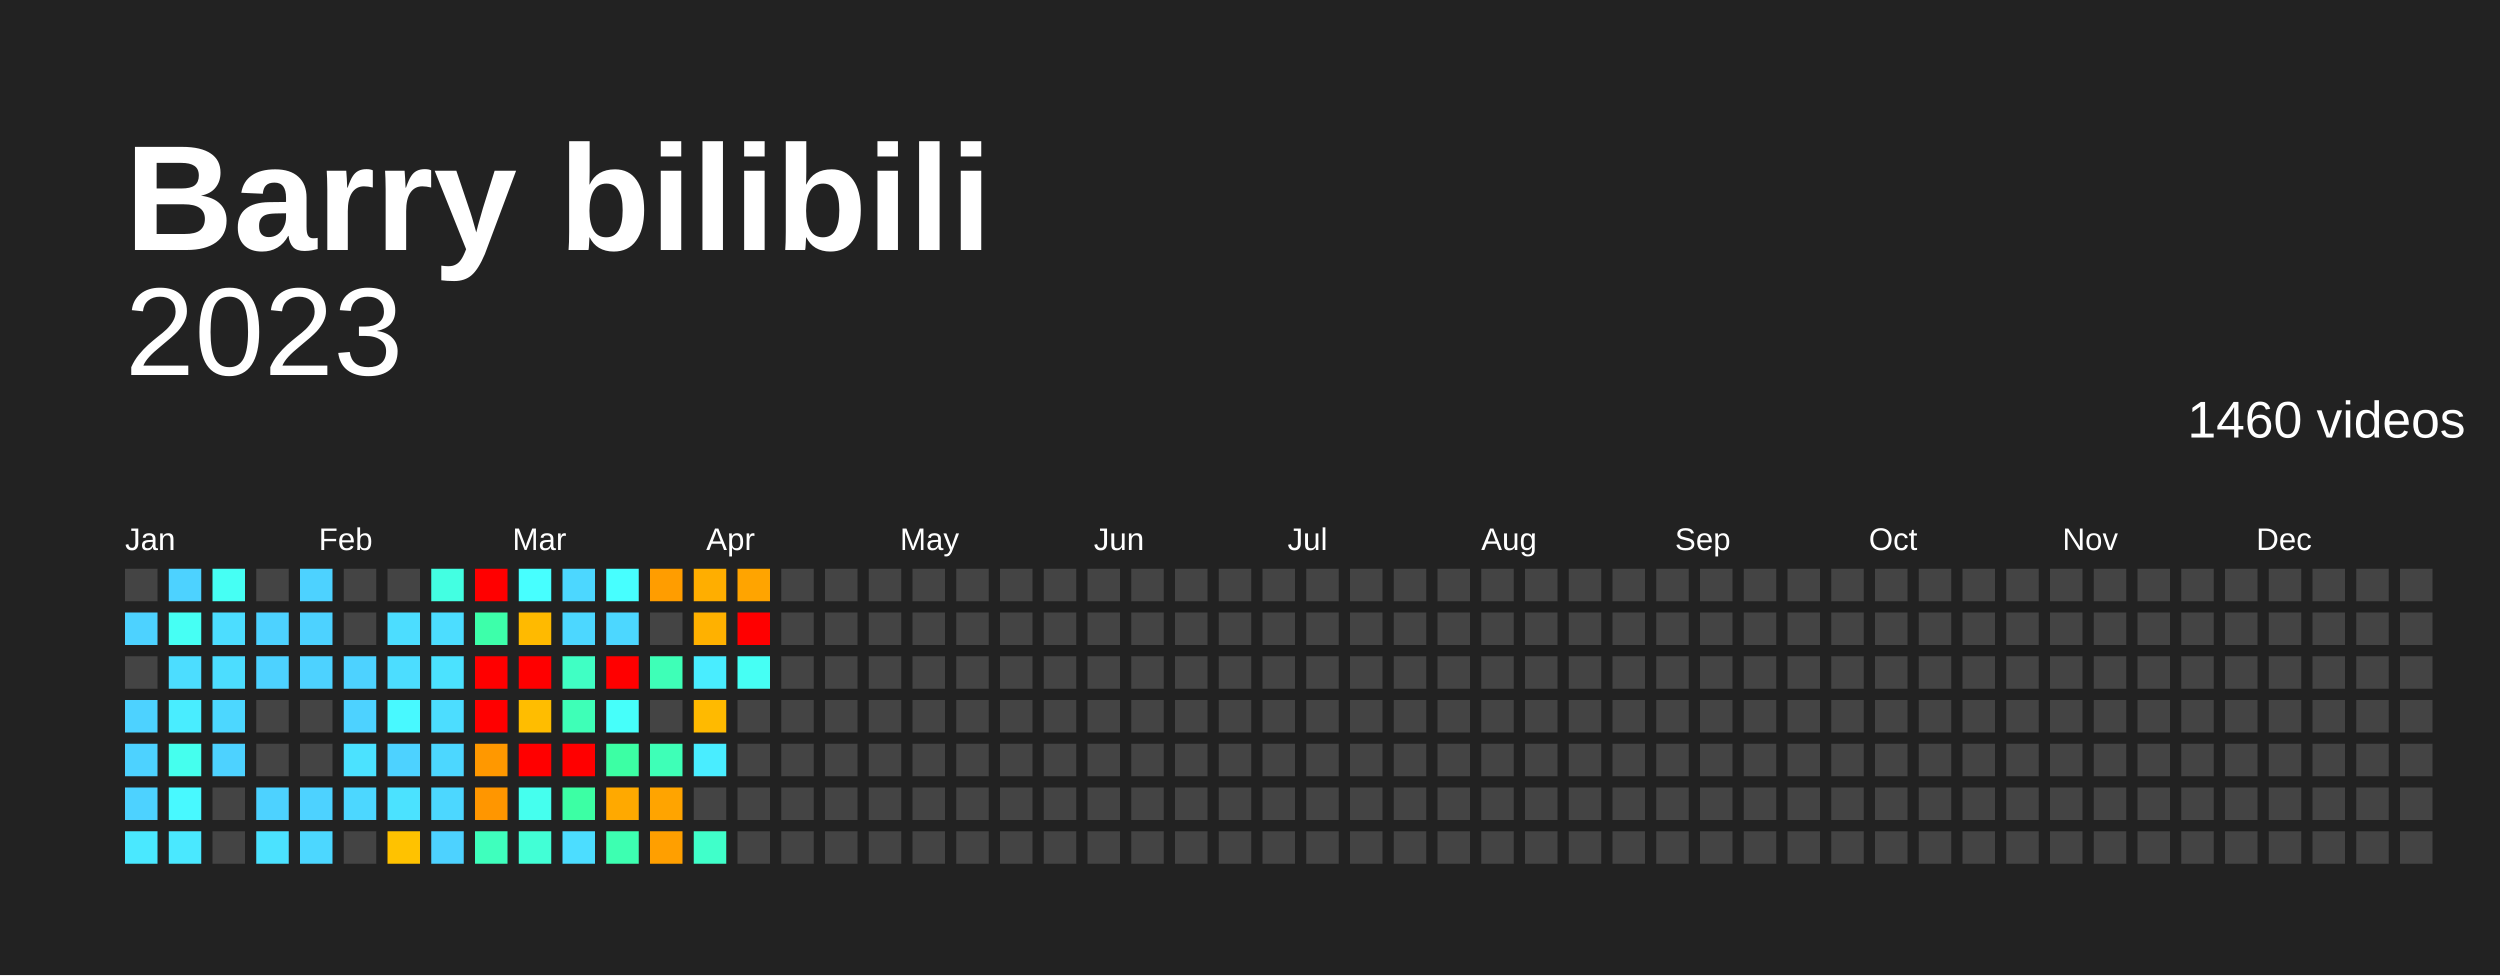
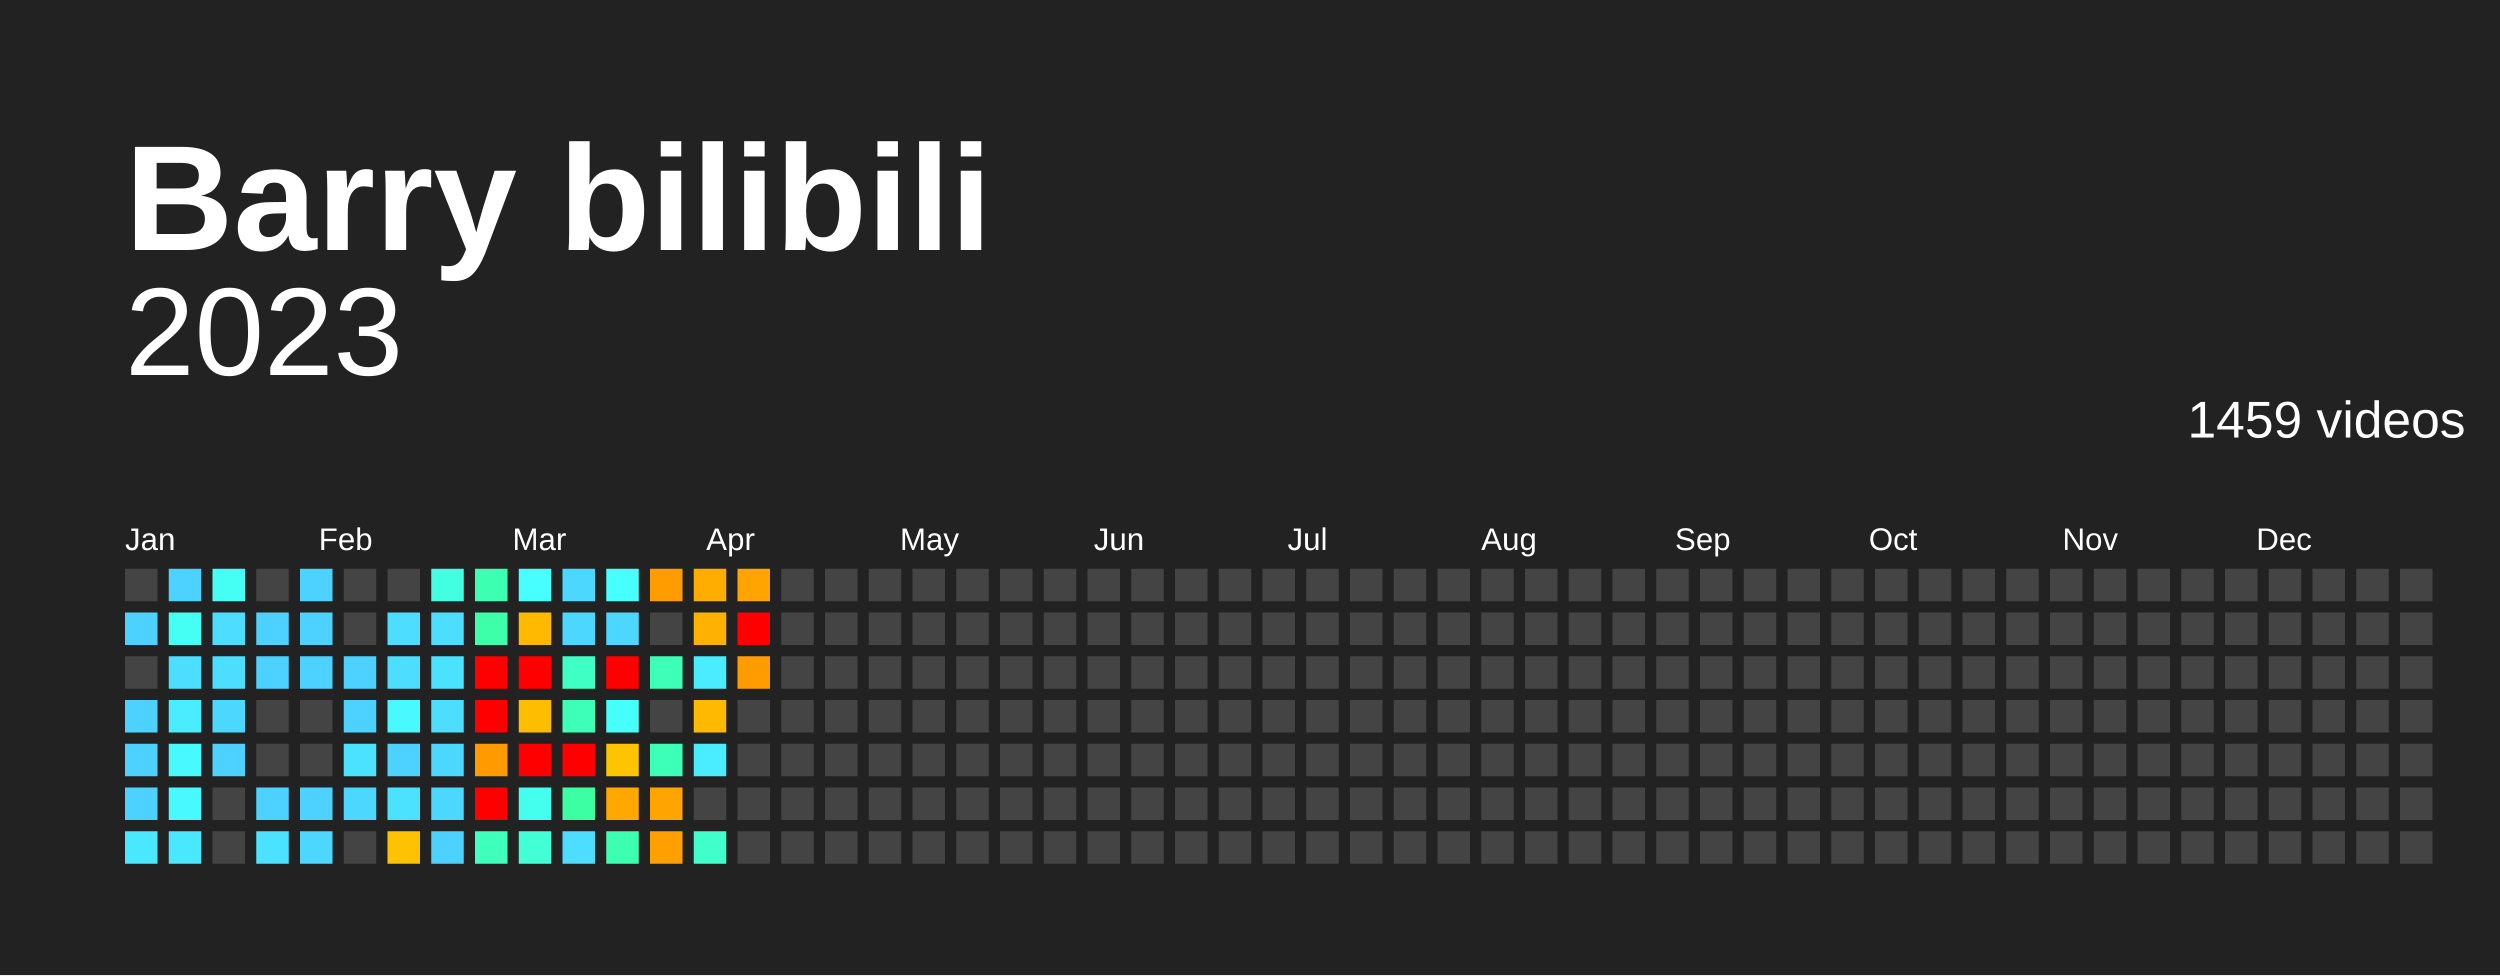
<svg xmlns="http://www.w3.org/2000/svg" baseProfile="full" height="78mm" version="1.1" viewBox="0,0,200,78" width="200mm">
  <defs />
  <rect fill="#222222" height="78" width="200" x="0" y="0" />
  <text fill="#FFFFFF" style="font-size:12px; font-family:Arial; font-weight:bold;" x="10" y="20">Barry bilibili</text>
  <text alignment-baseline="hanging" fill="#FFFFFF" style="font-size:10.0px; font-family:Arial;" x="10" y="30">2023</text>
-   <text alignment-baseline="hanging" fill="#FFFFFF" style="font-size:4.125px; font-family:Arial;" x="175" y="35">1460 videos</text>
+   <text alignment-baseline="hanging" fill="#FFFFFF" style="font-size:4.125px; font-family:Arial;" x="175" y="35">1459 videos</text>
  <text fill="#FFFFFF" style="font-size:2.5px; font-family:Arial" x="10.0" y="44">Jan</text>
  <text fill="#FFFFFF" style="font-size:2.5px; font-family:Arial" x="25.5" y="44">Feb</text>
  <text fill="#FFFFFF" style="font-size:2.5px; font-family:Arial" x="41.0" y="44">Mar</text>
  <text fill="#FFFFFF" style="font-size:2.5px; font-family:Arial" x="56.5" y="44">Apr</text>
  <text fill="#FFFFFF" style="font-size:2.5px; font-family:Arial" x="72.0" y="44">May</text>
  <text fill="#FFFFFF" style="font-size:2.5px; font-family:Arial" x="87.5" y="44">Jun</text>
  <text fill="#FFFFFF" style="font-size:2.5px; font-family:Arial" x="103.0" y="44">Jul</text>
  <text fill="#FFFFFF" style="font-size:2.5px; font-family:Arial" x="118.5" y="44">Aug</text>
  <text fill="#FFFFFF" style="font-size:2.5px; font-family:Arial" x="134.0" y="44">Sep</text>
  <text fill="#FFFFFF" style="font-size:2.5px; font-family:Arial" x="149.5" y="44">Oct</text>
  <text fill="#FFFFFF" style="font-size:2.5px; font-family:Arial" x="165.0" y="44">Nov</text>
  <text fill="#FFFFFF" style="font-size:2.5px; font-family:Arial" x="180.5" y="44">Dec</text>
  <rect fill="#444444" height="2.6" width="2.6" x="10.0" y="45.5" />
  <rect fill="#4dd2ff" height="2.6" width="2.6" x="10.0" y="49.0" />
  <rect fill="#444444" height="2.6" width="2.6" x="10.0" y="52.5" />
  <rect fill="#4dd2ff" height="2.6" width="2.6" x="10.0" y="56.0" />
  <rect fill="#4dd2ff" height="2.6" width="2.6" x="10.0" y="59.5" />
  <rect fill="#4dd2ff" height="2.6" width="2.6" x="10.0" y="63.0" />
  <rect fill="#4ae8ff" height="2.6" width="2.6" x="10.0" y="66.5" />
  <rect fill="#4dd2ff" height="2.6" width="2.6" x="13.5" y="45.5" />
  <rect fill="#46fff4" height="2.6" width="2.6" x="13.5" y="49.0" />
  <rect fill="#4cddff" height="2.6" width="2.6" x="13.5" y="52.5" />
  <rect fill="#49edff" height="2.6" width="2.6" x="13.5" y="56.0" />
-   <rect fill="#45ffee" height="2.6" width="2.6" x="13.5" y="59.5" />
+   <rect fill="#48f9ff" height="2.6" width="2.6" x="13.5" y="59.5" />
  <rect fill="#48f9ff" height="2.6" width="2.6" x="13.5" y="63.0" />
  <rect fill="#4ae8ff" height="2.6" width="2.6" x="13.5" y="66.5" />
  <rect fill="#46fff4" height="2.6" width="2.6" x="17.0" y="45.5" />
  <rect fill="#4cddff" height="2.6" width="2.6" x="17.0" y="49.0" />
  <rect fill="#4cddff" height="2.6" width="2.6" x="17.0" y="52.5" />
  <rect fill="#4cd7ff" height="2.6" width="2.6" x="17.0" y="56.0" />
  <rect fill="#4dd2ff" height="2.6" width="2.6" x="17.0" y="59.5" />
  <rect fill="#444444" height="2.6" width="2.6" x="17.0" y="63.0" />
  <rect fill="#444444" height="2.6" width="2.6" x="17.0" y="66.5" />
  <rect fill="#444444" height="2.6" width="2.6" x="20.5" y="45.5" />
  <rect fill="#4dd2ff" height="2.6" width="2.6" x="20.5" y="49.0" />
  <rect fill="#4dd2ff" height="2.6" width="2.6" x="20.5" y="52.5" />
  <rect fill="#444444" height="2.6" width="2.6" x="20.5" y="56.0" />
  <rect fill="#444444" height="2.6" width="2.6" x="20.5" y="59.5" />
  <rect fill="#4dd2ff" height="2.6" width="2.6" x="20.5" y="63.0" />
  <rect fill="#4be2ff" height="2.6" width="2.6" x="20.5" y="66.5" />
  <rect fill="#4dd2ff" height="2.6" width="2.6" x="24.0" y="45.5" />
  <rect fill="#4dd2ff" height="2.6" width="2.6" x="24.0" y="49.0" />
  <rect fill="#4dd2ff" height="2.6" width="2.6" x="24.0" y="52.5" />
  <rect fill="#444444" height="2.6" width="2.6" x="24.0" y="56.0" />
  <rect fill="#444444" height="2.6" width="2.6" x="24.0" y="59.5" />
  <rect fill="#4dd2ff" height="2.6" width="2.6" x="24.0" y="63.0" />
  <rect fill="#4cd7ff" height="2.6" width="2.6" x="24.0" y="66.5" />
  <rect fill="#444444" height="2.6" width="2.6" x="27.5" y="45.5" />
  <rect fill="#444444" height="2.6" width="2.6" x="27.5" y="49.0" />
  <rect fill="#4dd2ff" height="2.6" width="2.6" x="27.5" y="52.5" />
  <rect fill="#4dd2ff" height="2.6" width="2.6" x="27.5" y="56.0" />
  <rect fill="#4be2ff" height="2.6" width="2.6" x="27.5" y="59.5" />
  <rect fill="#4cd7ff" height="2.6" width="2.6" x="27.5" y="63.0" />
  <rect fill="#444444" height="2.6" width="2.6" x="27.5" y="66.5" />
  <rect fill="#444444" height="2.6" width="2.6" x="31.0" y="45.5" />
  <rect fill="#4cddff" height="2.6" width="2.6" x="31.0" y="49.0" />
  <rect fill="#4cddff" height="2.6" width="2.6" x="31.0" y="52.5" />
  <rect fill="#48f9ff" height="2.6" width="2.6" x="31.0" y="56.0" />
  <rect fill="#4dd2ff" height="2.6" width="2.6" x="31.0" y="59.5" />
  <rect fill="#4be2ff" height="2.6" width="2.6" x="31.0" y="63.0" />
  <rect fill="#ffc200" height="2.6" width="2.6" x="31.0" y="66.5" />
  <rect fill="#43ffe2" height="2.6" width="2.6" x="34.5" y="45.5" />
  <rect fill="#4cddff" height="2.6" width="2.6" x="34.5" y="49.0" />
  <rect fill="#4be2ff" height="2.6" width="2.6" x="34.5" y="52.5" />
  <rect fill="#4cddff" height="2.6" width="2.6" x="34.5" y="56.0" />
  <rect fill="#4cd7ff" height="2.6" width="2.6" x="34.5" y="59.5" />
  <rect fill="#4cd7ff" height="2.6" width="2.6" x="34.5" y="63.0" />
  <rect fill="#4dd2ff" height="2.6" width="2.6" x="34.5" y="66.5" />
-   <rect fill="red" height="2.6" width="2.6" x="38.0" y="45.5" />
+   <rect fill="#3dffb1" height="2.6" width="2.6" x="38.0" y="45.5" />
  <rect fill="#3dffaa" height="2.6" width="2.6" x="38.0" y="49.0" />
  <rect fill="red" height="2.6" width="2.6" x="38.0" y="52.5" />
  <rect fill="red" height="2.6" width="2.6" x="38.0" y="56.0" />
-   <rect fill="#ff9800" height="2.6" width="2.6" x="38.0" y="59.5" />
-   <rect fill="#ff9600" height="2.6" width="2.6" x="38.0" y="63.0" />
+   <rect fill="#ff9a00" height="2.6" width="2.6" x="38.0" y="59.5" />
+   <rect fill="red" height="2.6" width="2.6" x="38.0" y="63.0" />
  <rect fill="#3fffbd" height="2.6" width="2.6" x="38.0" y="66.5" />
  <rect fill="#47ffff" height="2.6" width="2.6" x="41.5" y="45.5" />
  <rect fill="#ffba00" height="2.6" width="2.6" x="41.5" y="49.0" />
  <rect fill="red" height="2.6" width="2.6" x="41.5" y="52.5" />
  <rect fill="#ffbd00" height="2.6" width="2.6" x="41.5" y="56.0" />
  <rect fill="red" height="2.6" width="2.6" x="41.5" y="59.5" />
  <rect fill="#45ffee" height="2.6" width="2.6" x="41.5" y="63.0" />
  <rect fill="#42ffd6" height="2.6" width="2.6" x="41.5" y="66.5" />
  <rect fill="#4cd7ff" height="2.6" width="2.6" x="45.0" y="45.5" />
  <rect fill="#4cd7ff" height="2.6" width="2.6" x="45.0" y="49.0" />
  <rect fill="#40ffc4" height="2.6" width="2.6" x="45.0" y="52.5" />
  <rect fill="#3effb7" height="2.6" width="2.6" x="45.0" y="56.0" />
  <rect fill="red" height="2.6" width="2.6" x="45.0" y="59.5" />
  <rect fill="#3cffa4" height="2.6" width="2.6" x="45.0" y="63.0" />
  <rect fill="#4cddff" height="2.6" width="2.6" x="45.0" y="66.5" />
  <rect fill="#47ffff" height="2.6" width="2.6" x="48.5" y="45.5" />
  <rect fill="#4cd7ff" height="2.6" width="2.6" x="48.5" y="49.0" />
  <rect fill="red" height="2.6" width="2.6" x="48.5" y="52.5" />
  <rect fill="#46fffa" height="2.6" width="2.6" x="48.5" y="56.0" />
-   <rect fill="#3cffa4" height="2.6" width="2.6" x="48.5" y="59.5" />
+   <rect fill="#ffc400" height="2.6" width="2.6" x="48.5" y="59.5" />
  <rect fill="#ffa900" height="2.6" width="2.6" x="48.5" y="63.0" />
  <rect fill="#3dffb1" height="2.6" width="2.6" x="48.5" y="66.5" />
  <rect fill="#ff9d00" height="2.6" width="2.6" x="52.0" y="45.5" />
  <rect fill="#444444" height="2.6" width="2.6" x="52.0" y="49.0" />
  <rect fill="#3effb7" height="2.6" width="2.6" x="52.0" y="52.5" />
  <rect fill="#444444" height="2.6" width="2.6" x="52.0" y="56.0" />
  <rect fill="#3effb7" height="2.6" width="2.6" x="52.0" y="59.5" />
  <rect fill="#ffa400" height="2.6" width="2.6" x="52.0" y="63.0" />
  <rect fill="#ff9f00" height="2.6" width="2.6" x="52.0" y="66.5" />
  <rect fill="#ffae00" height="2.6" width="2.6" x="55.5" y="45.5" />
  <rect fill="#ffb100" height="2.6" width="2.6" x="55.5" y="49.0" />
  <rect fill="#49edff" height="2.6" width="2.6" x="55.5" y="52.5" />
  <rect fill="#ffba00" height="2.6" width="2.6" x="55.5" y="56.0" />
  <rect fill="#49edff" height="2.6" width="2.6" x="55.5" y="59.5" />
  <rect fill="#444444" height="2.6" width="2.6" x="55.5" y="63.0" />
  <rect fill="#40ffca" height="2.6" width="2.6" x="55.5" y="66.5" />
  <rect fill="#ffa400" height="2.6" width="2.6" x="59.0" y="45.5" />
  <rect fill="red" height="2.6" width="2.6" x="59.0" y="49.0" />
-   <rect fill="#46fff4" height="2.6" width="2.6" x="59.0" y="52.5" />
+   <rect fill="#ff9d00" height="2.6" width="2.6" x="59.0" y="52.5" />
  <rect fill="#444444" height="2.6" width="2.6" x="59.0" y="56.0" />
  <rect fill="#444444" height="2.6" width="2.6" x="59.0" y="59.5" />
  <rect fill="#444444" height="2.6" width="2.6" x="59.0" y="63.0" />
  <rect fill="#444444" height="2.6" width="2.6" x="59.0" y="66.5" />
  <rect fill="#444444" height="2.6" width="2.6" x="62.5" y="45.5" />
  <rect fill="#444444" height="2.6" width="2.6" x="62.5" y="49.0" />
  <rect fill="#444444" height="2.6" width="2.6" x="62.5" y="52.5" />
  <rect fill="#444444" height="2.6" width="2.6" x="62.5" y="56.0" />
  <rect fill="#444444" height="2.6" width="2.6" x="62.5" y="59.5" />
  <rect fill="#444444" height="2.6" width="2.6" x="62.5" y="63.0" />
  <rect fill="#444444" height="2.6" width="2.6" x="62.5" y="66.5" />
  <rect fill="#444444" height="2.6" width="2.6" x="66.0" y="45.5" />
  <rect fill="#444444" height="2.6" width="2.6" x="66.0" y="49.0" />
  <rect fill="#444444" height="2.6" width="2.6" x="66.0" y="52.5" />
  <rect fill="#444444" height="2.6" width="2.6" x="66.0" y="56.0" />
  <rect fill="#444444" height="2.6" width="2.6" x="66.0" y="59.5" />
  <rect fill="#444444" height="2.6" width="2.6" x="66.0" y="63.0" />
  <rect fill="#444444" height="2.6" width="2.6" x="66.0" y="66.5" />
  <rect fill="#444444" height="2.6" width="2.6" x="69.5" y="45.5" />
  <rect fill="#444444" height="2.6" width="2.6" x="69.5" y="49.0" />
  <rect fill="#444444" height="2.6" width="2.6" x="69.5" y="52.5" />
  <rect fill="#444444" height="2.6" width="2.6" x="69.5" y="56.0" />
  <rect fill="#444444" height="2.6" width="2.6" x="69.5" y="59.5" />
  <rect fill="#444444" height="2.6" width="2.6" x="69.5" y="63.0" />
  <rect fill="#444444" height="2.6" width="2.6" x="69.5" y="66.5" />
  <rect fill="#444444" height="2.6" width="2.6" x="73.0" y="45.5" />
  <rect fill="#444444" height="2.6" width="2.6" x="73.0" y="49.0" />
  <rect fill="#444444" height="2.6" width="2.6" x="73.0" y="52.5" />
  <rect fill="#444444" height="2.6" width="2.6" x="73.0" y="56.0" />
  <rect fill="#444444" height="2.6" width="2.6" x="73.0" y="59.5" />
  <rect fill="#444444" height="2.6" width="2.6" x="73.0" y="63.0" />
  <rect fill="#444444" height="2.6" width="2.6" x="73.0" y="66.5" />
  <rect fill="#444444" height="2.6" width="2.6" x="76.5" y="45.5" />
  <rect fill="#444444" height="2.6" width="2.6" x="76.5" y="49.0" />
  <rect fill="#444444" height="2.6" width="2.6" x="76.5" y="52.5" />
  <rect fill="#444444" height="2.6" width="2.6" x="76.5" y="56.0" />
  <rect fill="#444444" height="2.6" width="2.6" x="76.5" y="59.5" />
  <rect fill="#444444" height="2.6" width="2.6" x="76.5" y="63.0" />
  <rect fill="#444444" height="2.6" width="2.6" x="76.5" y="66.5" />
  <rect fill="#444444" height="2.6" width="2.6" x="80.0" y="45.5" />
  <rect fill="#444444" height="2.6" width="2.6" x="80.0" y="49.0" />
  <rect fill="#444444" height="2.6" width="2.6" x="80.0" y="52.5" />
  <rect fill="#444444" height="2.6" width="2.6" x="80.0" y="56.0" />
  <rect fill="#444444" height="2.6" width="2.6" x="80.0" y="59.5" />
  <rect fill="#444444" height="2.6" width="2.6" x="80.0" y="63.0" />
  <rect fill="#444444" height="2.6" width="2.6" x="80.0" y="66.5" />
  <rect fill="#444444" height="2.6" width="2.6" x="83.5" y="45.5" />
  <rect fill="#444444" height="2.6" width="2.6" x="83.5" y="49.0" />
  <rect fill="#444444" height="2.6" width="2.6" x="83.5" y="52.5" />
  <rect fill="#444444" height="2.6" width="2.6" x="83.5" y="56.0" />
  <rect fill="#444444" height="2.6" width="2.6" x="83.5" y="59.5" />
  <rect fill="#444444" height="2.6" width="2.6" x="83.5" y="63.0" />
  <rect fill="#444444" height="2.6" width="2.6" x="83.5" y="66.5" />
  <rect fill="#444444" height="2.6" width="2.6" x="87.0" y="45.5" />
  <rect fill="#444444" height="2.6" width="2.6" x="87.0" y="49.0" />
  <rect fill="#444444" height="2.6" width="2.6" x="87.0" y="52.5" />
  <rect fill="#444444" height="2.6" width="2.6" x="87.0" y="56.0" />
  <rect fill="#444444" height="2.6" width="2.6" x="87.0" y="59.5" />
  <rect fill="#444444" height="2.6" width="2.6" x="87.0" y="63.0" />
  <rect fill="#444444" height="2.6" width="2.6" x="87.0" y="66.5" />
  <rect fill="#444444" height="2.6" width="2.6" x="90.5" y="45.5" />
  <rect fill="#444444" height="2.6" width="2.6" x="90.5" y="49.0" />
  <rect fill="#444444" height="2.6" width="2.6" x="90.5" y="52.5" />
  <rect fill="#444444" height="2.6" width="2.6" x="90.5" y="56.0" />
  <rect fill="#444444" height="2.6" width="2.6" x="90.5" y="59.5" />
  <rect fill="#444444" height="2.6" width="2.6" x="90.5" y="63.0" />
  <rect fill="#444444" height="2.6" width="2.6" x="90.5" y="66.5" />
  <rect fill="#444444" height="2.6" width="2.6" x="94.0" y="45.5" />
  <rect fill="#444444" height="2.6" width="2.6" x="94.0" y="49.0" />
  <rect fill="#444444" height="2.6" width="2.6" x="94.0" y="52.5" />
  <rect fill="#444444" height="2.6" width="2.6" x="94.0" y="56.0" />
  <rect fill="#444444" height="2.6" width="2.6" x="94.0" y="59.5" />
  <rect fill="#444444" height="2.6" width="2.6" x="94.0" y="63.0" />
  <rect fill="#444444" height="2.6" width="2.6" x="94.0" y="66.5" />
  <rect fill="#444444" height="2.6" width="2.6" x="97.5" y="45.5" />
  <rect fill="#444444" height="2.6" width="2.6" x="97.5" y="49.0" />
  <rect fill="#444444" height="2.6" width="2.6" x="97.5" y="52.5" />
  <rect fill="#444444" height="2.6" width="2.6" x="97.5" y="56.0" />
  <rect fill="#444444" height="2.6" width="2.6" x="97.5" y="59.5" />
  <rect fill="#444444" height="2.6" width="2.6" x="97.5" y="63.0" />
  <rect fill="#444444" height="2.6" width="2.6" x="97.5" y="66.5" />
  <rect fill="#444444" height="2.6" width="2.6" x="101.0" y="45.5" />
  <rect fill="#444444" height="2.6" width="2.6" x="101.0" y="49.0" />
  <rect fill="#444444" height="2.6" width="2.6" x="101.0" y="52.5" />
  <rect fill="#444444" height="2.6" width="2.6" x="101.0" y="56.0" />
  <rect fill="#444444" height="2.6" width="2.6" x="101.0" y="59.5" />
  <rect fill="#444444" height="2.6" width="2.6" x="101.0" y="63.0" />
  <rect fill="#444444" height="2.6" width="2.6" x="101.0" y="66.5" />
  <rect fill="#444444" height="2.6" width="2.6" x="104.5" y="45.5" />
  <rect fill="#444444" height="2.6" width="2.6" x="104.5" y="49.0" />
  <rect fill="#444444" height="2.6" width="2.6" x="104.5" y="52.5" />
  <rect fill="#444444" height="2.6" width="2.6" x="104.5" y="56.0" />
  <rect fill="#444444" height="2.6" width="2.6" x="104.5" y="59.5" />
  <rect fill="#444444" height="2.6" width="2.6" x="104.5" y="63.0" />
  <rect fill="#444444" height="2.6" width="2.6" x="104.5" y="66.5" />
  <rect fill="#444444" height="2.6" width="2.6" x="108.0" y="45.5" />
  <rect fill="#444444" height="2.6" width="2.6" x="108.0" y="49.0" />
  <rect fill="#444444" height="2.6" width="2.6" x="108.0" y="52.5" />
  <rect fill="#444444" height="2.6" width="2.6" x="108.0" y="56.0" />
  <rect fill="#444444" height="2.6" width="2.6" x="108.0" y="59.5" />
  <rect fill="#444444" height="2.6" width="2.6" x="108.0" y="63.0" />
  <rect fill="#444444" height="2.6" width="2.6" x="108.0" y="66.5" />
  <rect fill="#444444" height="2.6" width="2.6" x="111.5" y="45.5" />
  <rect fill="#444444" height="2.6" width="2.6" x="111.5" y="49.0" />
  <rect fill="#444444" height="2.6" width="2.6" x="111.5" y="52.5" />
  <rect fill="#444444" height="2.6" width="2.6" x="111.5" y="56.0" />
  <rect fill="#444444" height="2.6" width="2.6" x="111.5" y="59.5" />
  <rect fill="#444444" height="2.6" width="2.6" x="111.5" y="63.0" />
  <rect fill="#444444" height="2.6" width="2.6" x="111.5" y="66.5" />
  <rect fill="#444444" height="2.6" width="2.6" x="115.0" y="45.5" />
  <rect fill="#444444" height="2.6" width="2.6" x="115.0" y="49.0" />
  <rect fill="#444444" height="2.6" width="2.6" x="115.0" y="52.5" />
  <rect fill="#444444" height="2.6" width="2.6" x="115.0" y="56.0" />
  <rect fill="#444444" height="2.6" width="2.6" x="115.0" y="59.5" />
  <rect fill="#444444" height="2.6" width="2.6" x="115.0" y="63.0" />
  <rect fill="#444444" height="2.6" width="2.6" x="115.0" y="66.5" />
  <rect fill="#444444" height="2.6" width="2.6" x="118.5" y="45.5" />
  <rect fill="#444444" height="2.6" width="2.6" x="118.5" y="49.0" />
  <rect fill="#444444" height="2.6" width="2.6" x="118.5" y="52.5" />
  <rect fill="#444444" height="2.6" width="2.6" x="118.5" y="56.0" />
  <rect fill="#444444" height="2.6" width="2.6" x="118.5" y="59.5" />
  <rect fill="#444444" height="2.6" width="2.6" x="118.5" y="63.0" />
  <rect fill="#444444" height="2.6" width="2.6" x="118.5" y="66.5" />
  <rect fill="#444444" height="2.6" width="2.6" x="122.0" y="45.5" />
  <rect fill="#444444" height="2.6" width="2.6" x="122.0" y="49.0" />
  <rect fill="#444444" height="2.6" width="2.6" x="122.0" y="52.5" />
  <rect fill="#444444" height="2.6" width="2.6" x="122.0" y="56.0" />
  <rect fill="#444444" height="2.6" width="2.6" x="122.0" y="59.5" />
  <rect fill="#444444" height="2.6" width="2.6" x="122.0" y="63.0" />
  <rect fill="#444444" height="2.6" width="2.6" x="122.0" y="66.5" />
  <rect fill="#444444" height="2.6" width="2.6" x="125.5" y="45.5" />
  <rect fill="#444444" height="2.6" width="2.6" x="125.5" y="49.0" />
  <rect fill="#444444" height="2.6" width="2.6" x="125.5" y="52.5" />
  <rect fill="#444444" height="2.6" width="2.6" x="125.5" y="56.0" />
  <rect fill="#444444" height="2.6" width="2.6" x="125.5" y="59.5" />
  <rect fill="#444444" height="2.6" width="2.6" x="125.5" y="63.0" />
  <rect fill="#444444" height="2.6" width="2.6" x="125.5" y="66.5" />
  <rect fill="#444444" height="2.6" width="2.6" x="129.0" y="45.5" />
  <rect fill="#444444" height="2.6" width="2.6" x="129.0" y="49.0" />
  <rect fill="#444444" height="2.6" width="2.6" x="129.0" y="52.5" />
  <rect fill="#444444" height="2.6" width="2.6" x="129.0" y="56.0" />
  <rect fill="#444444" height="2.6" width="2.6" x="129.0" y="59.5" />
  <rect fill="#444444" height="2.6" width="2.6" x="129.0" y="63.0" />
  <rect fill="#444444" height="2.6" width="2.6" x="129.0" y="66.5" />
  <rect fill="#444444" height="2.6" width="2.6" x="132.5" y="45.5" />
  <rect fill="#444444" height="2.6" width="2.6" x="132.5" y="49.0" />
  <rect fill="#444444" height="2.6" width="2.6" x="132.5" y="52.5" />
  <rect fill="#444444" height="2.6" width="2.6" x="132.5" y="56.0" />
  <rect fill="#444444" height="2.6" width="2.6" x="132.5" y="59.5" />
  <rect fill="#444444" height="2.6" width="2.6" x="132.5" y="63.0" />
  <rect fill="#444444" height="2.6" width="2.6" x="132.5" y="66.5" />
  <rect fill="#444444" height="2.6" width="2.6" x="136.0" y="45.5" />
  <rect fill="#444444" height="2.6" width="2.6" x="136.0" y="49.0" />
  <rect fill="#444444" height="2.6" width="2.6" x="136.0" y="52.5" />
  <rect fill="#444444" height="2.6" width="2.6" x="136.0" y="56.0" />
  <rect fill="#444444" height="2.6" width="2.6" x="136.0" y="59.5" />
  <rect fill="#444444" height="2.6" width="2.6" x="136.0" y="63.0" />
  <rect fill="#444444" height="2.6" width="2.6" x="136.0" y="66.5" />
  <rect fill="#444444" height="2.6" width="2.6" x="139.5" y="45.5" />
  <rect fill="#444444" height="2.6" width="2.6" x="139.5" y="49.0" />
  <rect fill="#444444" height="2.6" width="2.6" x="139.5" y="52.5" />
  <rect fill="#444444" height="2.6" width="2.6" x="139.5" y="56.0" />
  <rect fill="#444444" height="2.6" width="2.6" x="139.5" y="59.5" />
  <rect fill="#444444" height="2.6" width="2.6" x="139.5" y="63.0" />
  <rect fill="#444444" height="2.6" width="2.6" x="139.5" y="66.5" />
  <rect fill="#444444" height="2.6" width="2.6" x="143.0" y="45.5" />
  <rect fill="#444444" height="2.6" width="2.6" x="143.0" y="49.0" />
  <rect fill="#444444" height="2.6" width="2.6" x="143.0" y="52.5" />
  <rect fill="#444444" height="2.6" width="2.6" x="143.0" y="56.0" />
  <rect fill="#444444" height="2.6" width="2.6" x="143.0" y="59.5" />
  <rect fill="#444444" height="2.6" width="2.6" x="143.0" y="63.0" />
  <rect fill="#444444" height="2.6" width="2.6" x="143.0" y="66.5" />
  <rect fill="#444444" height="2.6" width="2.6" x="146.5" y="45.5" />
  <rect fill="#444444" height="2.6" width="2.6" x="146.5" y="49.0" />
  <rect fill="#444444" height="2.6" width="2.6" x="146.5" y="52.5" />
  <rect fill="#444444" height="2.6" width="2.6" x="146.5" y="56.0" />
  <rect fill="#444444" height="2.6" width="2.6" x="146.5" y="59.5" />
  <rect fill="#444444" height="2.6" width="2.6" x="146.5" y="63.0" />
  <rect fill="#444444" height="2.6" width="2.6" x="146.5" y="66.5" />
  <rect fill="#444444" height="2.6" width="2.6" x="150.0" y="45.5" />
  <rect fill="#444444" height="2.6" width="2.6" x="150.0" y="49.0" />
  <rect fill="#444444" height="2.6" width="2.6" x="150.0" y="52.5" />
  <rect fill="#444444" height="2.6" width="2.6" x="150.0" y="56.0" />
  <rect fill="#444444" height="2.6" width="2.6" x="150.0" y="59.5" />
  <rect fill="#444444" height="2.6" width="2.6" x="150.0" y="63.0" />
  <rect fill="#444444" height="2.6" width="2.6" x="150.0" y="66.5" />
  <rect fill="#444444" height="2.6" width="2.6" x="153.5" y="45.5" />
  <rect fill="#444444" height="2.6" width="2.6" x="153.5" y="49.0" />
  <rect fill="#444444" height="2.6" width="2.6" x="153.5" y="52.5" />
  <rect fill="#444444" height="2.6" width="2.6" x="153.5" y="56.0" />
  <rect fill="#444444" height="2.6" width="2.6" x="153.5" y="59.5" />
  <rect fill="#444444" height="2.6" width="2.6" x="153.5" y="63.0" />
  <rect fill="#444444" height="2.6" width="2.6" x="153.5" y="66.5" />
  <rect fill="#444444" height="2.6" width="2.6" x="157.0" y="45.5" />
  <rect fill="#444444" height="2.6" width="2.6" x="157.0" y="49.0" />
  <rect fill="#444444" height="2.6" width="2.6" x="157.0" y="52.5" />
  <rect fill="#444444" height="2.6" width="2.6" x="157.0" y="56.0" />
  <rect fill="#444444" height="2.6" width="2.6" x="157.0" y="59.5" />
  <rect fill="#444444" height="2.6" width="2.6" x="157.0" y="63.0" />
  <rect fill="#444444" height="2.6" width="2.6" x="157.0" y="66.5" />
  <rect fill="#444444" height="2.6" width="2.6" x="160.5" y="45.5" />
  <rect fill="#444444" height="2.6" width="2.6" x="160.5" y="49.0" />
  <rect fill="#444444" height="2.6" width="2.6" x="160.5" y="52.5" />
  <rect fill="#444444" height="2.6" width="2.6" x="160.5" y="56.0" />
  <rect fill="#444444" height="2.6" width="2.6" x="160.5" y="59.5" />
  <rect fill="#444444" height="2.6" width="2.6" x="160.5" y="63.0" />
  <rect fill="#444444" height="2.6" width="2.6" x="160.5" y="66.5" />
  <rect fill="#444444" height="2.6" width="2.6" x="164.0" y="45.5" />
  <rect fill="#444444" height="2.6" width="2.6" x="164.0" y="49.0" />
  <rect fill="#444444" height="2.6" width="2.6" x="164.0" y="52.5" />
  <rect fill="#444444" height="2.6" width="2.6" x="164.0" y="56.0" />
  <rect fill="#444444" height="2.6" width="2.6" x="164.0" y="59.5" />
  <rect fill="#444444" height="2.6" width="2.6" x="164.0" y="63.0" />
  <rect fill="#444444" height="2.6" width="2.6" x="164.0" y="66.5" />
  <rect fill="#444444" height="2.6" width="2.6" x="167.5" y="45.5" />
  <rect fill="#444444" height="2.6" width="2.6" x="167.5" y="49.0" />
  <rect fill="#444444" height="2.6" width="2.6" x="167.5" y="52.5" />
  <rect fill="#444444" height="2.6" width="2.6" x="167.5" y="56.0" />
  <rect fill="#444444" height="2.6" width="2.6" x="167.5" y="59.5" />
  <rect fill="#444444" height="2.6" width="2.6" x="167.5" y="63.0" />
  <rect fill="#444444" height="2.6" width="2.6" x="167.5" y="66.5" />
  <rect fill="#444444" height="2.6" width="2.6" x="171.0" y="45.5" />
  <rect fill="#444444" height="2.6" width="2.6" x="171.0" y="49.0" />
  <rect fill="#444444" height="2.6" width="2.6" x="171.0" y="52.5" />
  <rect fill="#444444" height="2.6" width="2.6" x="171.0" y="56.0" />
  <rect fill="#444444" height="2.6" width="2.6" x="171.0" y="59.5" />
  <rect fill="#444444" height="2.6" width="2.6" x="171.0" y="63.0" />
  <rect fill="#444444" height="2.6" width="2.6" x="171.0" y="66.5" />
  <rect fill="#444444" height="2.6" width="2.6" x="174.5" y="45.5" />
  <rect fill="#444444" height="2.6" width="2.6" x="174.5" y="49.0" />
  <rect fill="#444444" height="2.6" width="2.6" x="174.5" y="52.5" />
  <rect fill="#444444" height="2.6" width="2.6" x="174.5" y="56.0" />
  <rect fill="#444444" height="2.6" width="2.6" x="174.5" y="59.5" />
  <rect fill="#444444" height="2.6" width="2.6" x="174.5" y="63.0" />
  <rect fill="#444444" height="2.6" width="2.6" x="174.5" y="66.5" />
  <rect fill="#444444" height="2.6" width="2.6" x="178.0" y="45.5" />
  <rect fill="#444444" height="2.6" width="2.6" x="178.0" y="49.0" />
  <rect fill="#444444" height="2.6" width="2.6" x="178.0" y="52.5" />
  <rect fill="#444444" height="2.6" width="2.6" x="178.0" y="56.0" />
  <rect fill="#444444" height="2.6" width="2.6" x="178.0" y="59.5" />
  <rect fill="#444444" height="2.6" width="2.6" x="178.0" y="63.0" />
  <rect fill="#444444" height="2.6" width="2.6" x="178.0" y="66.5" />
  <rect fill="#444444" height="2.6" width="2.6" x="181.5" y="45.5" />
  <rect fill="#444444" height="2.6" width="2.6" x="181.5" y="49.0" />
  <rect fill="#444444" height="2.6" width="2.6" x="181.5" y="52.5" />
  <rect fill="#444444" height="2.6" width="2.6" x="181.5" y="56.0" />
  <rect fill="#444444" height="2.6" width="2.6" x="181.5" y="59.5" />
  <rect fill="#444444" height="2.6" width="2.6" x="181.5" y="63.0" />
  <rect fill="#444444" height="2.6" width="2.6" x="181.5" y="66.5" />
  <rect fill="#444444" height="2.6" width="2.6" x="185.0" y="45.5" />
  <rect fill="#444444" height="2.6" width="2.6" x="185.0" y="49.0" />
  <rect fill="#444444" height="2.6" width="2.6" x="185.0" y="52.5" />
  <rect fill="#444444" height="2.6" width="2.6" x="185.0" y="56.0" />
  <rect fill="#444444" height="2.6" width="2.6" x="185.0" y="59.5" />
  <rect fill="#444444" height="2.6" width="2.6" x="185.0" y="63.0" />
  <rect fill="#444444" height="2.6" width="2.6" x="185.0" y="66.5" />
  <rect fill="#444444" height="2.6" width="2.6" x="188.5" y="45.5" />
  <rect fill="#444444" height="2.6" width="2.6" x="188.5" y="49.0" />
  <rect fill="#444444" height="2.6" width="2.6" x="188.5" y="52.5" />
  <rect fill="#444444" height="2.6" width="2.6" x="188.5" y="56.0" />
  <rect fill="#444444" height="2.6" width="2.6" x="188.5" y="59.5" />
  <rect fill="#444444" height="2.6" width="2.6" x="188.5" y="63.0" />
  <rect fill="#444444" height="2.6" width="2.6" x="188.5" y="66.5" />
  <rect fill="#444444" height="2.6" width="2.6" x="192.0" y="45.5" />
  <rect fill="#444444" height="2.6" width="2.6" x="192.0" y="49.0" />
  <rect fill="#444444" height="2.6" width="2.6" x="192.0" y="52.5" />
  <rect fill="#444444" height="2.6" width="2.6" x="192.0" y="56.0" />
  <rect fill="#444444" height="2.6" width="2.6" x="192.0" y="59.5" />
  <rect fill="#444444" height="2.6" width="2.6" x="192.0" y="63.0" />
  <rect fill="#444444" height="2.6" width="2.6" x="192.0" y="66.5" />
</svg>
